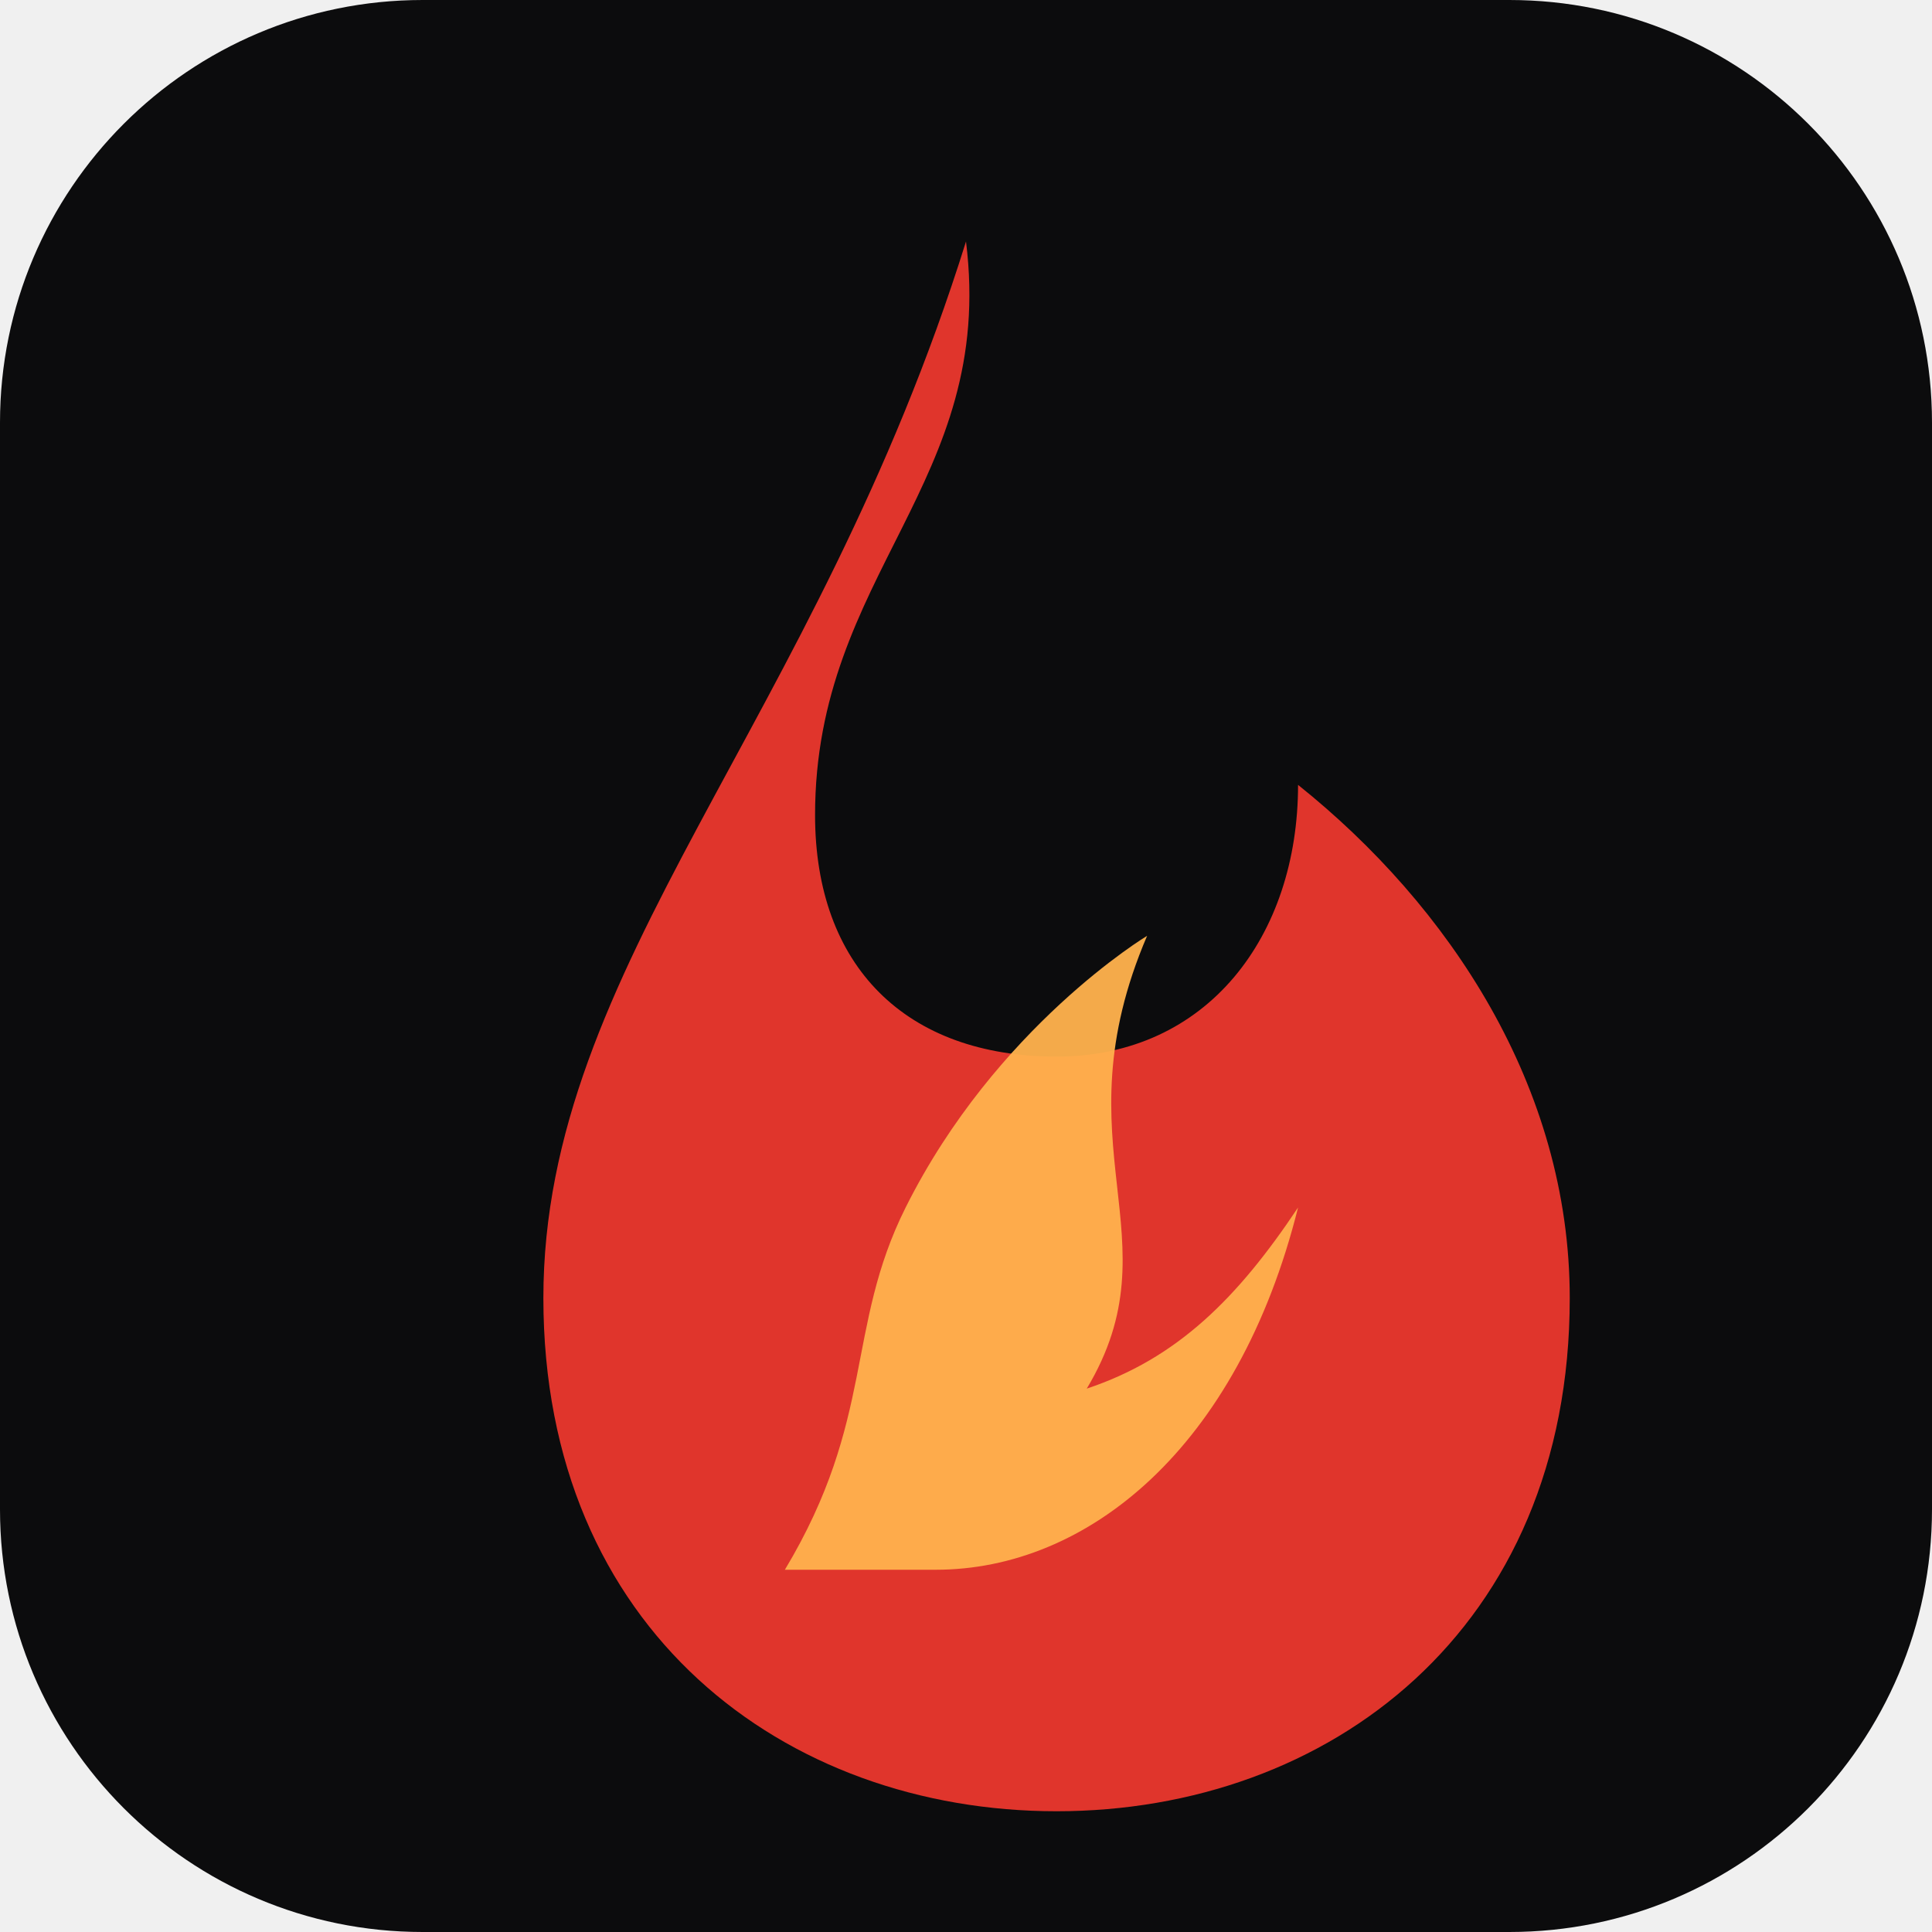
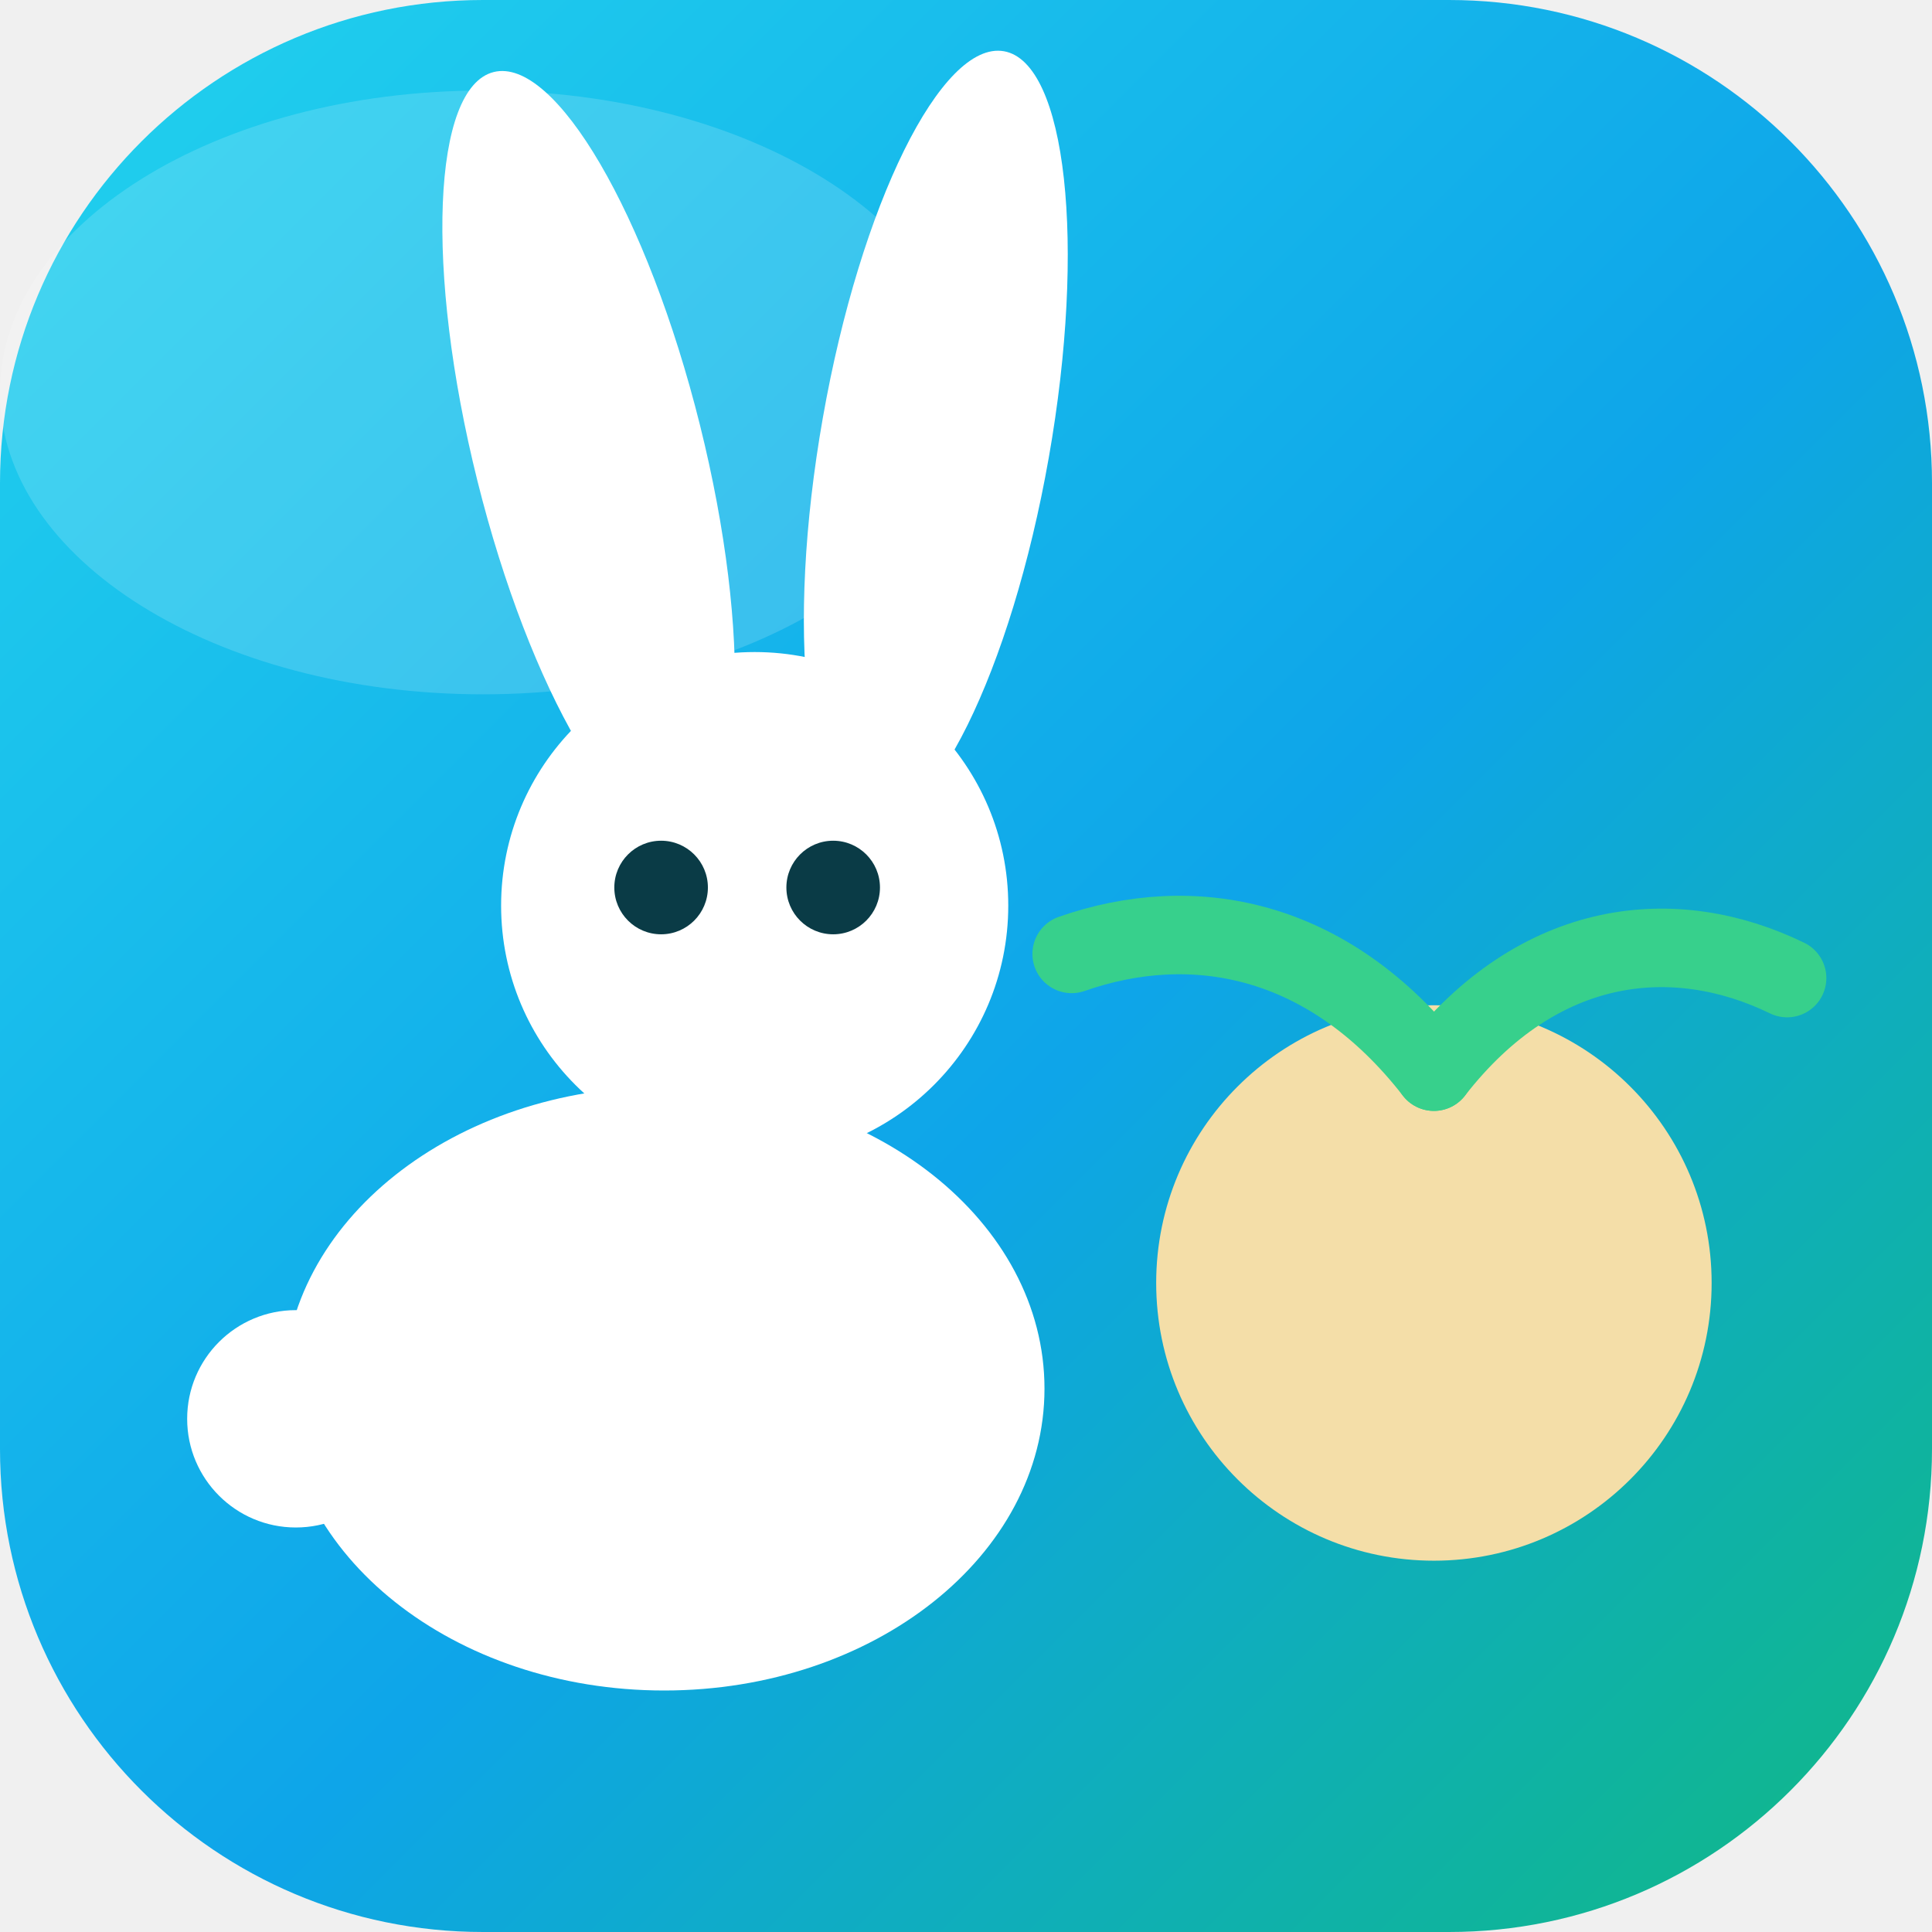
<svg xmlns="http://www.w3.org/2000/svg" viewBox="0 0 64 64">
-   <rect width="64" height="64" rx="14" fill="#0c0c0d" />
-   <path d="M32 8c1 8-5 11-5 19 0 5 3 8 8 8s8-4 8-9c5 4 9 10 9 17 0 11-8 17-17 17S18 54 18 43c0-11 9-19 14-35z" fill="#e0352c" />
-   <path d="M26 52c3-5 2-8 4-12 3-6 8-9 8-9-3 7 1 10-2 15 3-1 5-3 7-6-2 8-7 12-12 12h-5z" fill="#ffb14d" opacity=".95" />
+   <defs>
+     <linearGradient id="g" x1="0" y1="0" x2="1" y2="1">
+       <stop offset="0" stop-color="#22d3ee" />
+       <stop offset="0.55" stop-color="#0ea5e9" />
+       <stop offset="1" stop-color="#10b981" />
+     </linearGradient>
+   </defs>
+   <rect width="64" height="64" rx="16" fill="url(#g)" />
+   <ellipse cx="16" cy="13" rx="16" ry="10" fill="#fff" opacity=".16" />
+   <g fill="#fff">
+     <ellipse cx="19.5" cy="15" rx="3.8" ry="13" transform="rotate(-14 19.5 15)" />
+     <ellipse cx="31" cy="14.5" rx="3.8" ry="13" transform="rotate(10 31 14.5)" />
+     <ellipse cx="22" cy="46" rx="12.6" ry="10" />
+     <circle cx="25" cy="30" r="8.4" />
+     <circle cx="9.8" cy="47" r="3.6" />
+   </g>
+   <circle cx="21.9" cy="29.4" r="1.55" fill="#0a3b46" />
+   <circle cx="27.6" cy="29.4" r="1.55" fill="#0a3b46" />
+   <circle cx="47.5" cy="42.5" r="9.2" fill="#f4dea8" />
+   <g stroke="#37d08c" stroke-width="2.6" fill="none" stroke-linecap="round">
+     <path d="M47.5 35.5C44 31 39.5 30.2 35.5 31.6" />
+     <path d="M47.5 35.5C51 31 55.5 30.6 59.2 32.4" />
+   </g>
</svg>
